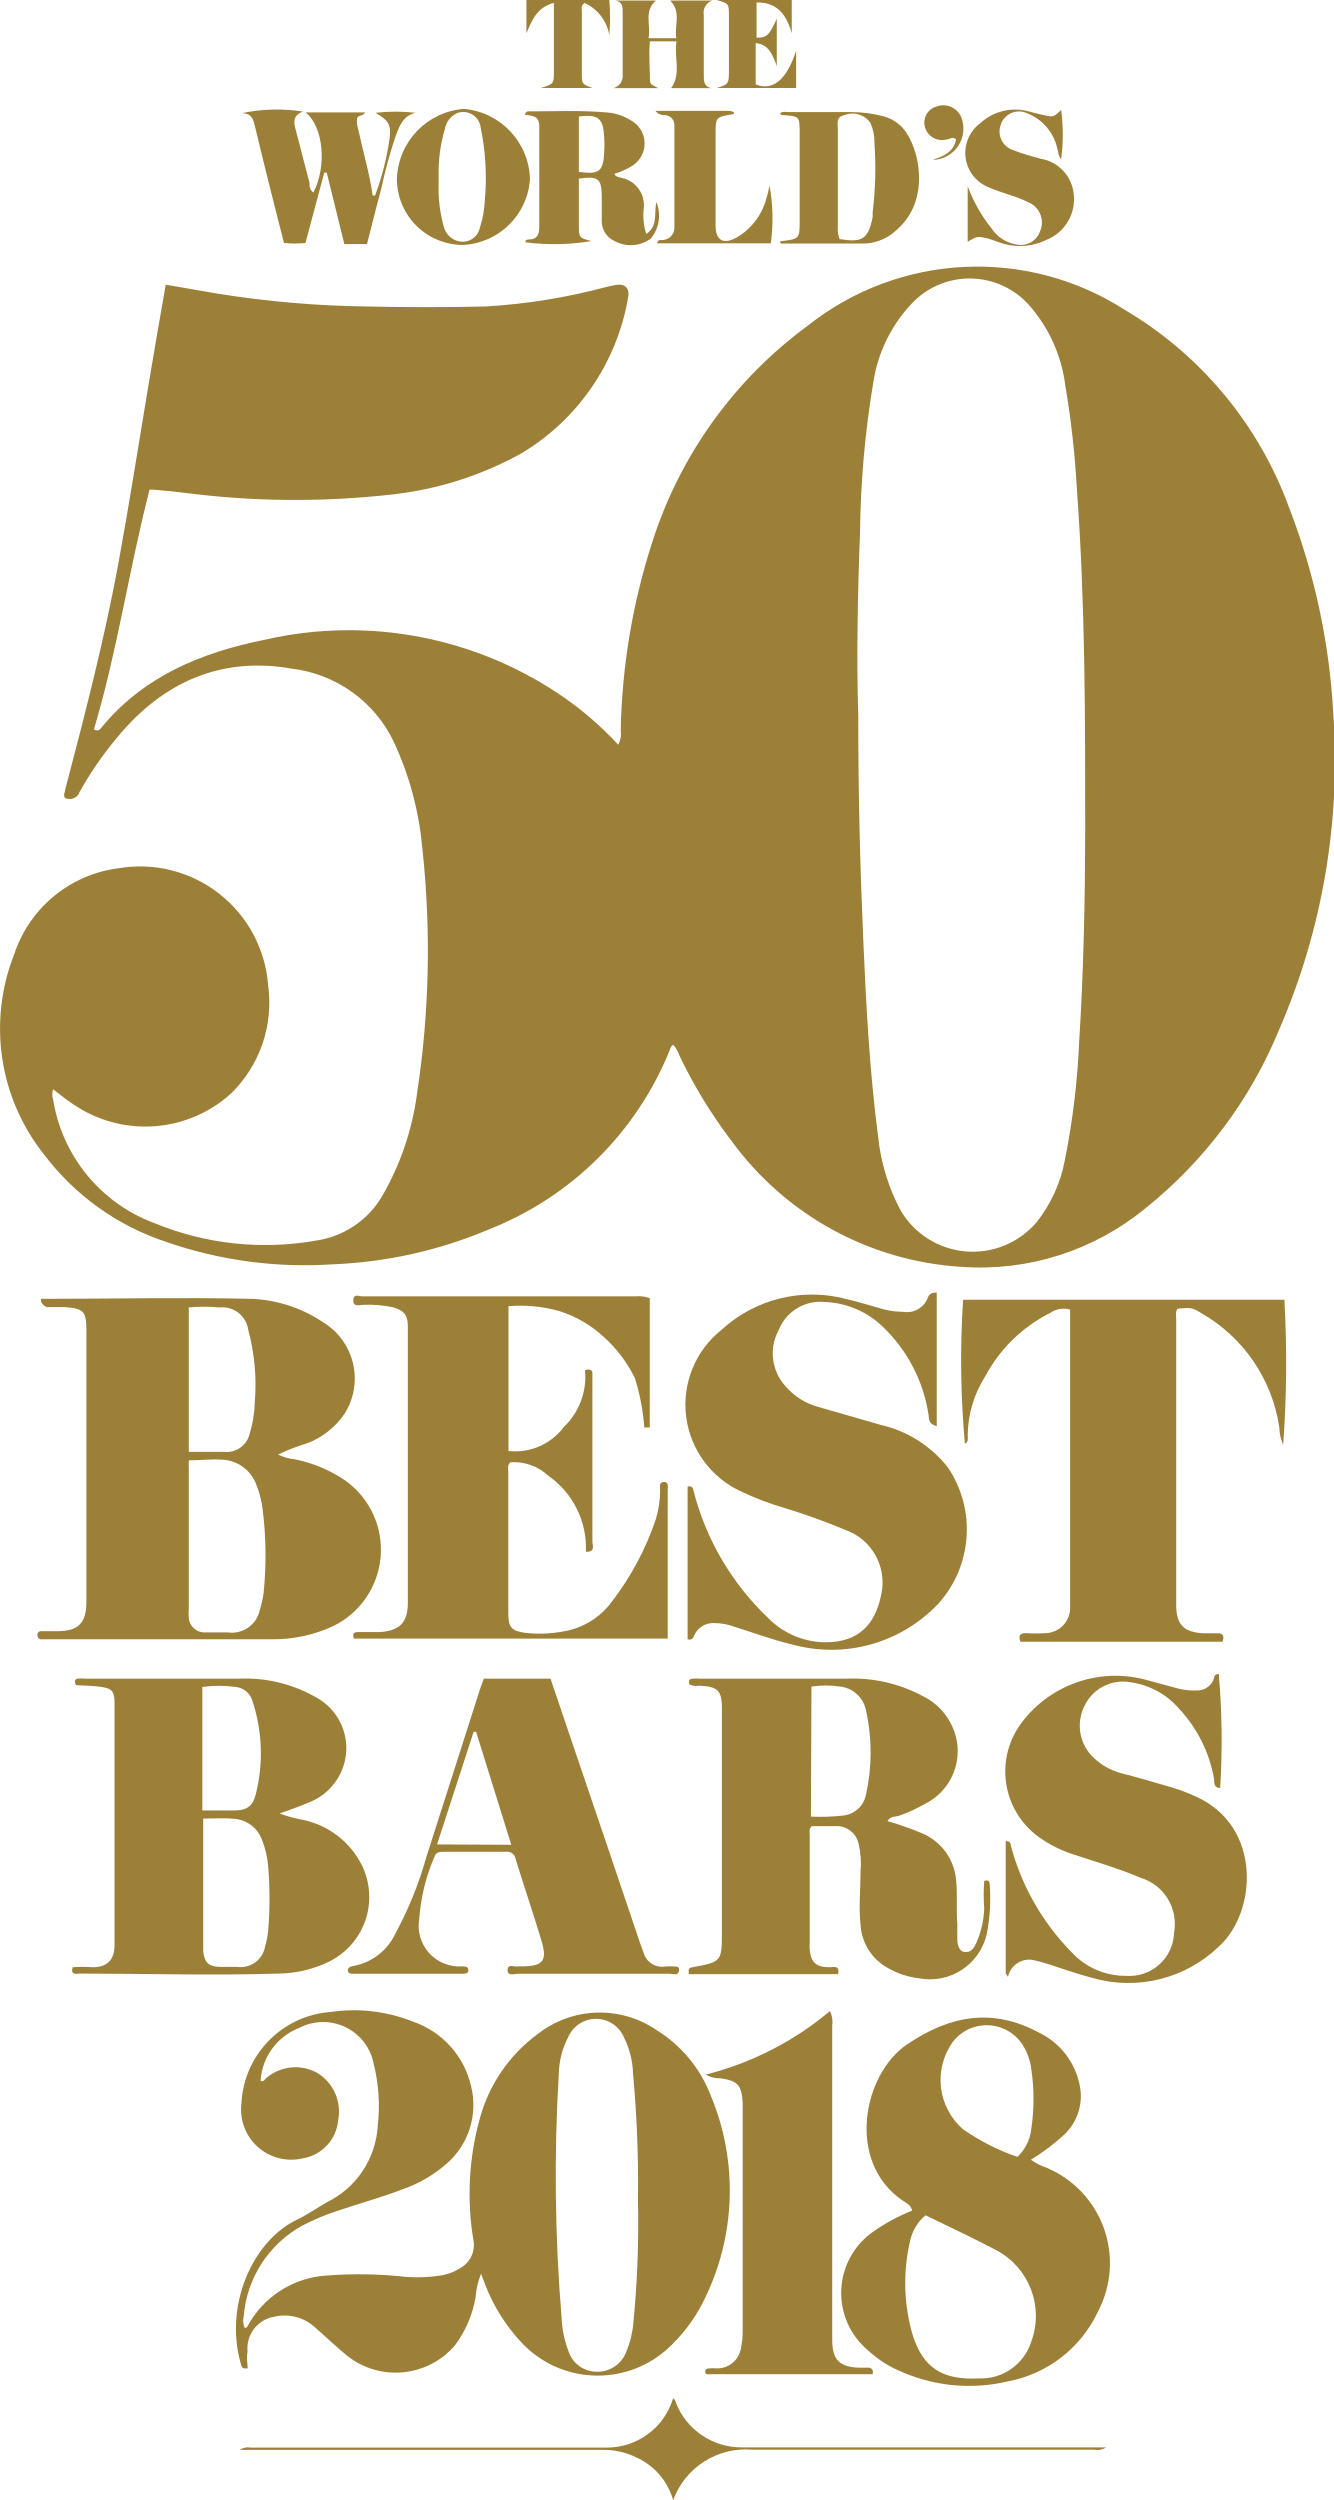
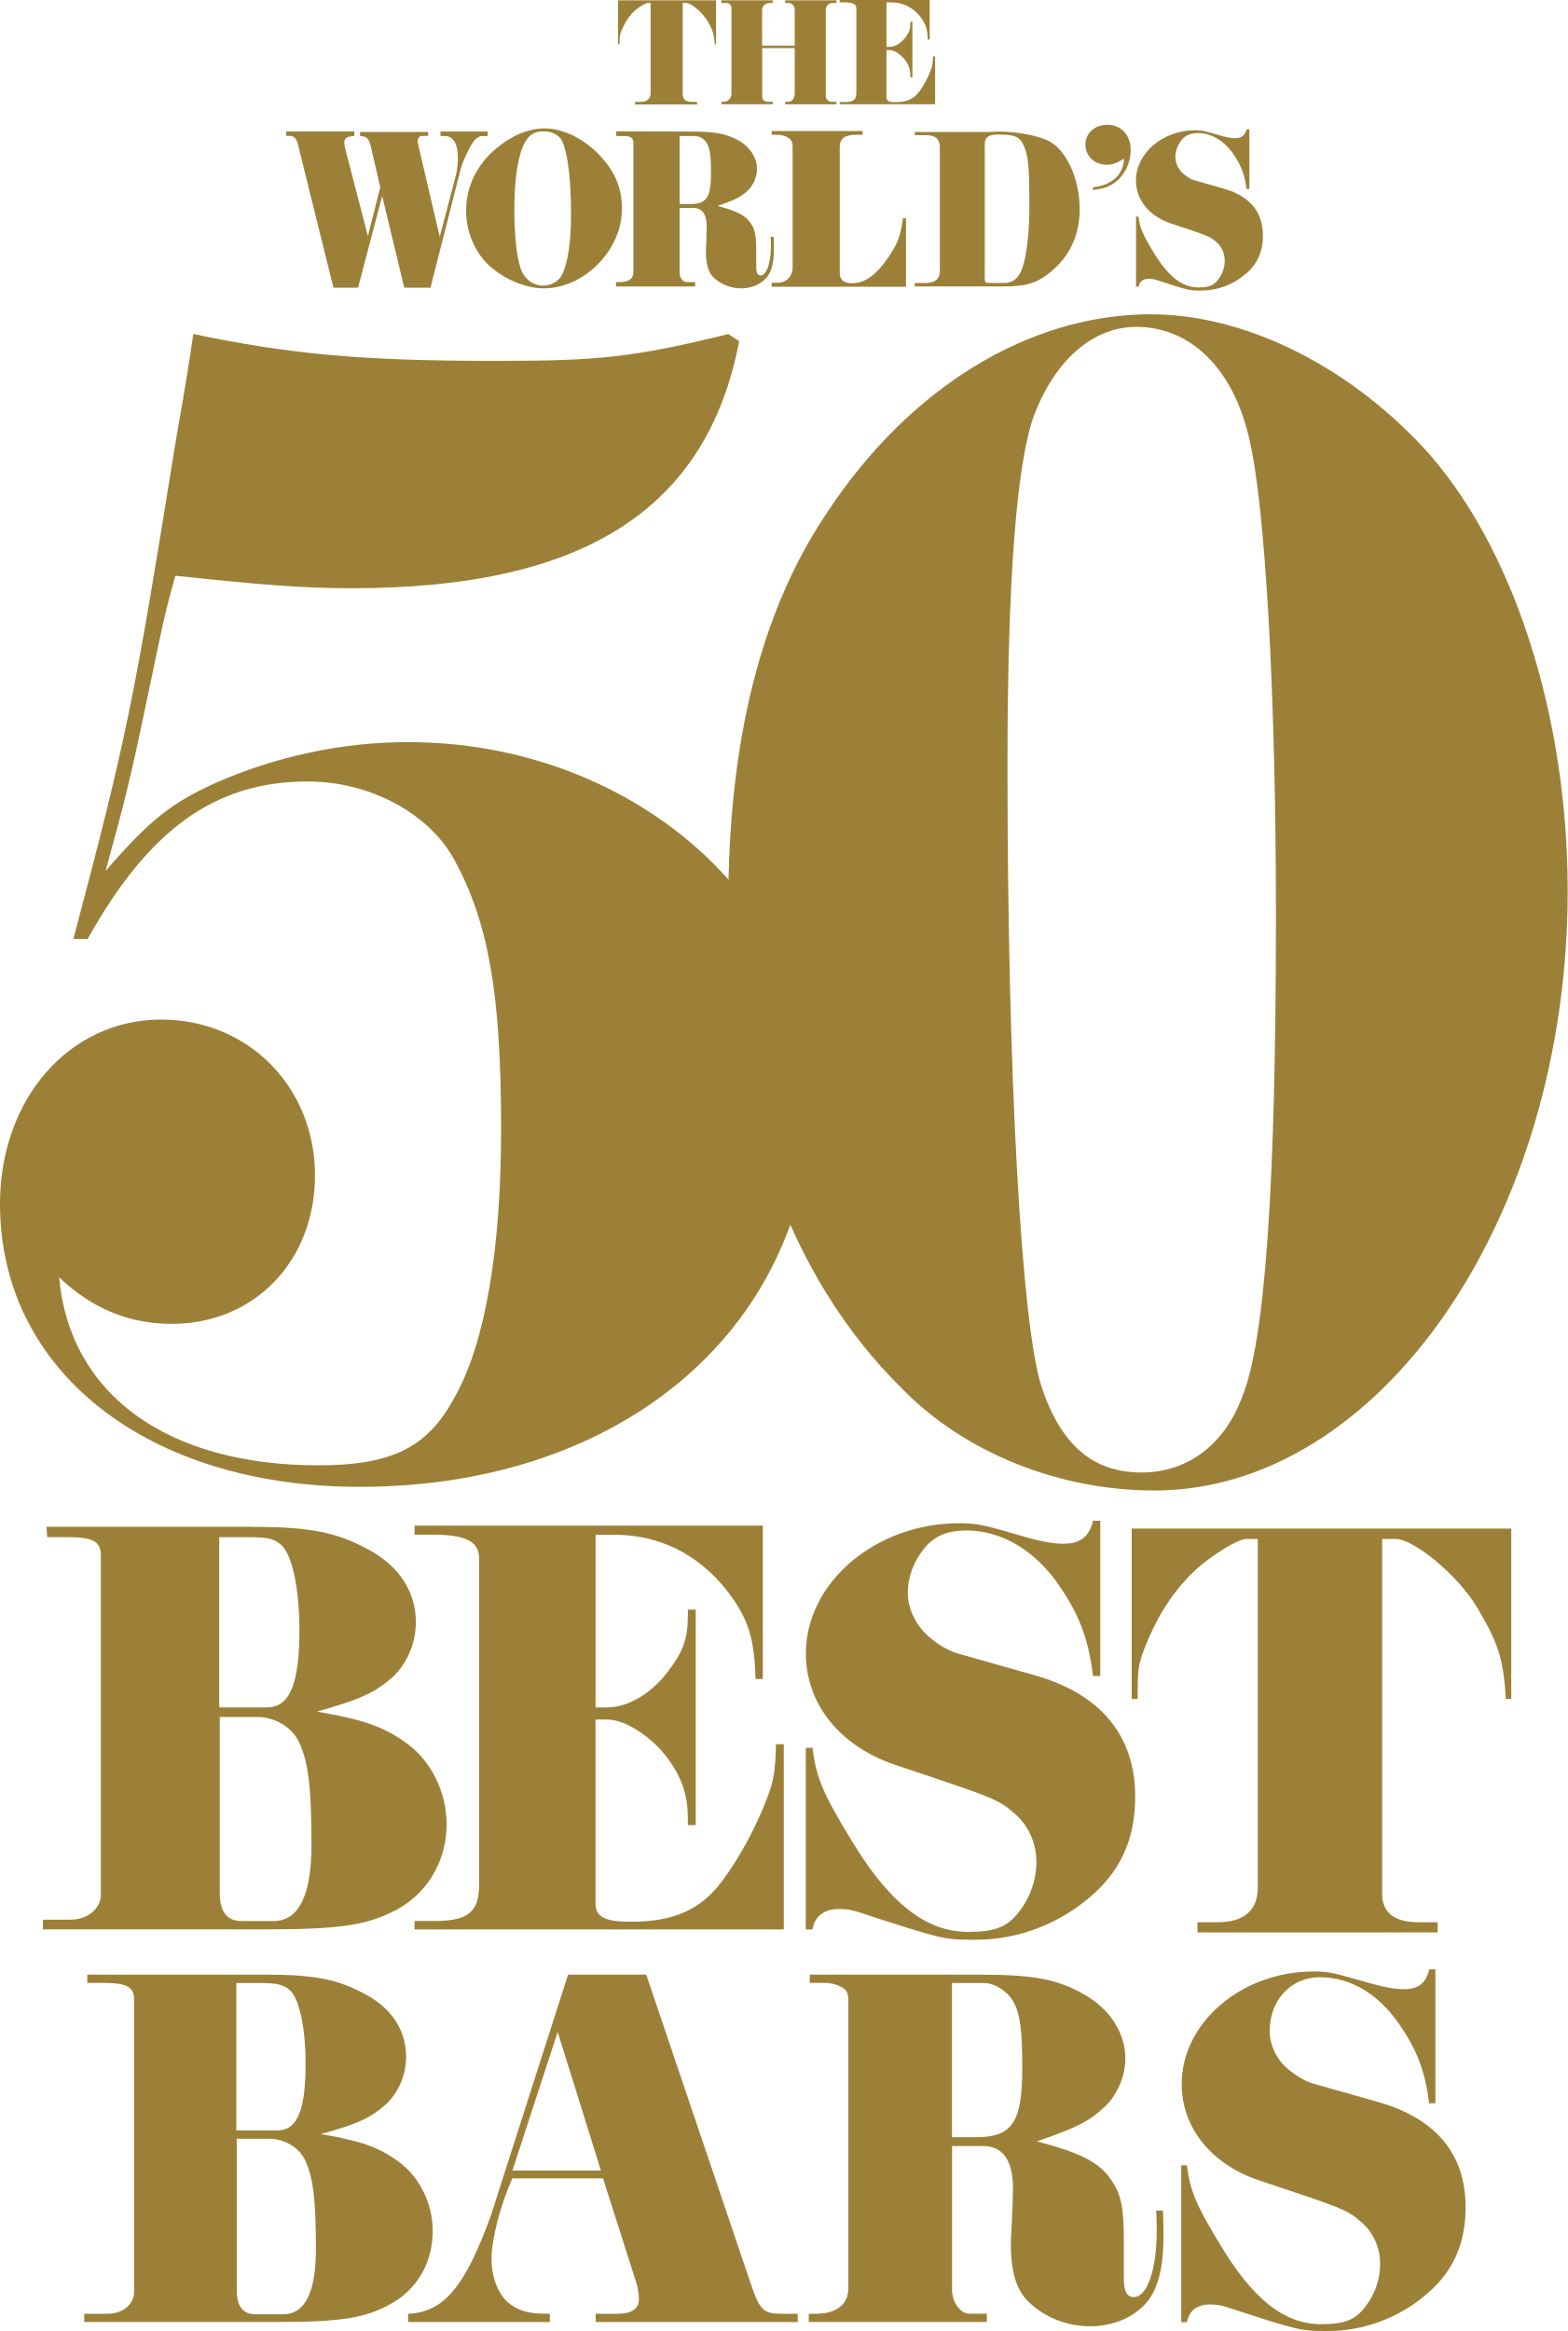
- <svg xmlns="http://www.w3.org/2000/svg" viewBox="0 0 75.81 142.09">
-   <path d="M38.26 59.38c-.14.08-.16.22-.21.34a18.3 18.3 0 0 1-10.23 10.14 25.33 25.33 0 0 1-8.93 2 24 24 0 0 1-9.4-1.26 14.33 14.33 0 0 1-7-5A11.49 11.49 0 0 1 .81 54.23a7.2 7.2 0 0 1 5.91-4.88A7.3 7.3 0 0 1 15.24 56a7.21 7.21 0 0 1-2.12 6.16 7.25 7.25 0 0 1-8.73.75c-.46-.28-.88-.62-1.37-1a.92.92 0 0 0 0 .59 9 9 0 0 0 5.71 7 16.58 16.58 0 0 0 9.29 1 5.21 5.21 0 0 0 3.69-2.5 15.75 15.75 0 0 0 2-5.9A53.77 53.77 0 0 0 24 48.18a18 18 0 0 0-1.61-6A7.4 7.4 0 0 0 16.56 38c-4-.7-7.3.77-9.88 3.89A19.91 19.91 0 0 0 4.53 45a.6.6 0 0 1-.82.36c-.15-.17 0-.34 0-.5 1.11-4.22 2.2-8.44 3-12.73.62-3.39 1.15-6.77 1.71-10.13.32-1.92.65-3.84 1-5.82l2.95.51a58.14 58.14 0 0 0 8.55.73c2.22.05 4.45.05 6.68 0a34.47 34.47 0 0 0 6.9-1.12l.47-.1c.54-.1.84.17.73.7a12.83 12.83 0 0 1-6.09 8.88 19.59 19.59 0 0 1-7.29 2.32 48.85 48.85 0 0 1-11.9-.1c-.57-.07-1.13-.12-1.7-.17H8.5C7.33 32.37 6.67 37 5.34 41.45c.26.15.34 0 .42-.09 2.41-2.94 5.71-4.28 9.29-5a21.44 21.44 0 0 1 17.09 3.34 19 19 0 0 1 3 2.63 1.31 1.31 0 0 0 .14-.8 37.09 37.09 0 0 1 1.79-10.71 24.46 24.46 0 0 1 8.84-12.31 15.51 15.51 0 0 1 18-.91 21.68 21.68 0 0 1 9.36 11.26 38.15 38.15 0 0 1 2.5 11.54 38.45 38.45 0 0 1-3.06 18.1 25.34 25.34 0 0 1-7.59 10.16A14.79 14.79 0 0 1 54.61 72a17.47 17.47 0 0 1-13-7.11 27.89 27.89 0 0 1-3-4.91 1.63 1.63 0 0 0-.35-.6zm10.52-18.72c0 4.66.11 8.77.29 12.88.16 3.7.36 7.4.84 11.08a11.4 11.4 0 0 0 1.29 4.2 4.76 4.76 0 0 0 7.72.64 8.06 8.06 0 0 0 1.61-3.56 44.08 44.08 0 0 0 .81-6.76c.25-4 .33-8 .34-11.93 0-6.45 0-12.91-.47-19.35a52.78 52.78 0 0 0-.67-6 8.5 8.5 0 0 0-2-4.46 4.52 4.52 0 0 0-6.81-.05 8.32 8.32 0 0 0-2.08 4.29 55.35 55.35 0 0 0-.77 8.62c-.14 3.63-.2 7.29-.1 10.4zm-43.46 1v.08a.18.18 0 0 0 0-.09zM14.08 134.6c-.36.08-.36-.14-.41-.31-.91-3.25.66-6.9 3.2-8.13.6-.28 1.14-.67 1.72-1a5.16 5.16 0 0 0 2.88-4.34 9.94 9.94 0 0 0-.23-3.52 2.93 2.93 0 0 0-4.24-2.04 3.45 3.45 0 0 0-2.19 3c.13.07.2 0 .28-.11a2.54 2.54 0 0 1 3-.3 2.58 2.58 0 0 1 1.13 2.66 2.41 2.41 0 0 1-2 2.16 2.85 2.85 0 0 1-3.5-3.09 5.48 5.48 0 0 1 5.1-5.23 9 9 0 0 1 4.62.54 5.07 5.07 0 0 1 3.35 3.75 4.41 4.41 0 0 1-1.4 4.33 7.52 7.52 0 0 1-2.51 1.46c-1.19.46-2.42.79-3.62 1.2a12.54 12.54 0 0 0-2.07.86 6.47 6.47 0 0 0-3.34 5.17 1 1 0 0 0 .06.65.15.15 0 0 0 .16-.1 5.49 5.49 0 0 1 4.52-2.88 24.06 24.06 0 0 1 4.49.08 8.64 8.64 0 0 0 1.9-.07 3 3 0 0 0 1.26-.48 1.48 1.48 0 0 0 .67-1.52 16 16 0 0 1 .38-7 8.81 8.81 0 0 1 3.28-4.74 5.72 5.72 0 0 1 6.76-.21 7.56 7.56 0 0 1 3.07 3.72 14 14 0 0 1-.42 11.69 9.24 9.24 0 0 1-2.1 2.75 5.93 5.93 0 0 1-8.25-.42 10.14 10.14 0 0 1-2.05-3.27c-.07-.19-.14-.38-.24-.63a4.37 4.37 0 0 0-.31 1.35 6.41 6.41 0 0 1-1.18 2.73 4.44 4.44 0 0 1-6.07.62c-.64-.51-1.23-1.09-1.84-1.62a2.56 2.56 0 0 0-2.34-.64 1.83 1.83 0 0 0-1.53 2c-.07.33-.01.62.01.93zm22.18-9.6a68.07 68.07 0 0 0-.28-7.14 4.9 4.9 0 0 0-.53-2.09 1.72 1.72 0 0 0-3.15 0 4.67 4.67 0 0 0-.54 2.09 97.43 97.43 0 0 0 .16 13.88 5.93 5.93 0 0 0 .38 1.86 1.69 1.69 0 0 0 1.58 1.2 1.75 1.75 0 0 0 1.71-1.12A5.47 5.47 0 0 0 36 132a58.6 58.6 0 0 0 .26-7zM2.34 73.82a.63.63 0 0 1 .19 0c3.91 0 7.82-.09 11.73 0a7.83 7.83 0 0 1 4.1 1.33 3.74 3.74 0 0 1 1.23 5.19 4.48 4.48 0 0 1-2.16 1.7 11.55 11.55 0 0 0-1.63.63 2.8 2.8 0 0 0 .95.27 7.8 7.8 0 0 1 2.92 1.24 4.83 4.83 0 0 1-.73 8.24 8.05 8.05 0 0 1-3.5.75H2.54c-.16 0-.39.06-.41-.22s.21-.24.39-.24h.75c1.19 0 1.64-.47 1.64-1.66V75.61c0-1.09-.16-1.25-1.26-1.32h-1s-.4-.18-.31-.47zM10.73 83a3.74 3.74 0 0 0 0 .41v8a2.41 2.41 0 0 0 0 .54.89.89 0 0 0 .92.83h1.3a1.62 1.62 0 0 0 1.82-1.29 6 6 0 0 0 .21-.93 21 21 0 0 0-.05-4.76 5.67 5.67 0 0 0-.35-1.39 2.17 2.17 0 0 0-2-1.45c-.58-.04-1.17.04-1.85.04zm0-8.66v8.18h2a1.35 1.35 0 0 0 1.47-1.07 6.39 6.39 0 0 0 .28-1.74 11.93 11.93 0 0 0-.37-4.12 1.48 1.48 0 0 0-1.61-1.28 9.79 9.79 0 0 0-1.79 0z" fill="#9d8037" />
-   <path d="M36.93 73.78v7.35h-.31a12.51 12.51 0 0 0-.53-2.79A7.65 7.65 0 0 0 34.33 76a6.59 6.59 0 0 0-2.5-1.47 8 8 0 0 0-2.93-.29v8.23a3.47 3.47 0 0 0 3.16-1.38 3.94 3.94 0 0 0 1.19-3.22c.32-.08.42 0 .42.2V87.62c0 .21.19.59-.37.58a5 5 0 0 0-2.13-4.32 2.87 2.87 0 0 0-2.17-.77c-.18.18-.11.39-.11.59v8c0 .82.2 1 1 1.11a7.41 7.41 0 0 0 2.57-.18A4.29 4.29 0 0 0 34.8 91a16.13 16.13 0 0 0 2.48-4.67 5.81 5.81 0 0 0 .24-1.61c0-.19-.09-.48.21-.49s.22.29.22.47v8.43H20.11c-.09-.3 0-.37.26-.37h1.23c1.11-.08 1.57-.53 1.58-1.63V75.37c0-.63-.22-.89-.84-1.07a6.86 6.86 0 0 0-1.69-.14c-.21 0-.58.15-.57-.26s.34-.21.54-.22h15.49a1.87 1.87 0 0 1 .82.1zM50.44 103.5a19.24 19.24 0 0 1 2 .71 3.18 3.18 0 0 1 1.9 2.63c.09.84 0 1.68.07 2.52v.89s0 .63.39.69.54-.21.67-.47a5.34 5.34 0 0 0 .47-2 10.22 10.22 0 0 1 0-1.57c.24-.06.3 0 .31.2a10.43 10.43 0 0 1-.16 2.79 3.31 3.31 0 0 1-3.85 2.55 4.62 4.62 0 0 1-1.8-.6 3 3 0 0 1-1.53-2.43c-.11-1 0-2 0-3.06a4.84 4.84 0 0 0-.11-1.56 1.28 1.28 0 0 0-1.33-1h-1.32c-.19.15-.13.32-.13.47v6.21a2 2 0 0 0 0 .34c.07.74.38 1 1.13 1 .22 0 .6-.13.48.39h-8.48c0-.19-.08-.34.2-.39 1.66-.3 1.68-.32 1.68-2V97.1c0-1-.22-1.25-1.28-1.29a1 1 0 0 1-.55-.06c-.07-.16-.08-.31.14-.34a2.57 2.57 0 0 1 .48 0h8.25a8.42 8.42 0 0 1 4.4 1 3.55 3.55 0 0 1 1.94 2.72 3.35 3.35 0 0 1-1.77 3.36 9.25 9.25 0 0 1-1.6.73c-.2.03-.46.03-.6.28zm-4.35-.25a12 12 0 0 0 1.82-.06 1.48 1.48 0 0 0 1.31-1.19 11.06 11.06 0 0 0 0-4.79 1.68 1.68 0 0 0-1.46-1.35 5.32 5.32 0 0 0-1.64 0zM53.24 73.46v7.6c-.48-.14-.43-.39-.46-.61a8.72 8.72 0 0 0-2.56-5A5 5 0 0 0 46.87 74a2.54 2.54 0 0 0-2.61 1.59 2.77 2.77 0 0 0 .37 3.18 3.76 3.76 0 0 0 1.93 1.21l3.48 1a6.79 6.79 0 0 1 3.84 2.43 6.31 6.31 0 0 1-.56 7.75 8.37 8.37 0 0 1-8.32 2.3c-1.1-.26-2.17-.66-3.25-1a3.37 3.37 0 0 0-1.13-.21 1.18 1.18 0 0 0-1.16.69c-.07.15-.11.3-.38.23v-8.68c.27-.06.31.09.34.25a15.12 15.12 0 0 0 4.21 7.19 4.59 4.59 0 0 0 3.3 1.41c1.86 0 2.82-1 3.16-2.73a3.17 3.17 0 0 0-2-3.64 37.38 37.38 0 0 0-3.59-1.29 15.85 15.85 0 0 1-2.29-.87A5.43 5.43 0 0 1 41 75.59a7.6 7.6 0 0 1 7.17-1.74c.71.17 1.4.38 2.1.58a5 5 0 0 0 1.08.13 1.26 1.26 0 0 0 1.4-.85c.08-.13.14-.24.49-.25zM4.13 111.81a7.33 7.33 0 0 1 1.13 0c.85 0 1.25-.43 1.25-1.27V96.8c0-.67-.13-.84-.81-.93-.46-.07-.94-.06-1.38-.09-.09-.18-.09-.32.07-.37a1.91 1.91 0 0 1 .48 0h8.66A8.11 8.11 0 0 1 18 96.49a3.28 3.28 0 0 1 1.62 3.51 3.34 3.34 0 0 1-2.13 2.47c-.5.22-1 .38-1.6.6a7.18 7.18 0 0 0 1.31.36 4.85 4.85 0 0 1 3.36 2.57 4.09 4.09 0 0 1-1.94 5.53 6.72 6.72 0 0 1-2.77.64c-3.77.12-7.55 0-11.32 0-.21.02-.53.08-.4-.36zm7.42-8.45V110.93c.08.62.31.84.93.86h1a1.41 1.41 0 0 0 1.59-1.18 5 5 0 0 0 .17-.86 21.54 21.54 0 0 0 0-3.68 5.26 5.26 0 0 0-.33-1.45 1.83 1.83 0 0 0-1.64-1.25c-.57-.05-1.12-.01-1.72-.01zm-.05-.46h1.77c.72 0 1.08-.2 1.26-.89a9.5 9.5 0 0 0-.19-5.36 1.09 1.09 0 0 0-.95-.77 7 7 0 0 0-1.89 0zM72.93 82.12a2.65 2.65 0 0 1-.22-1 9 9 0 0 0-4.47-6.51c-.5-.31-.6-.29-1.31-.23-.14.19-.08.4-.08.6v16.23c0 1.12.42 1.56 1.55 1.62h.82c.32 0 .37.17.26.48H58c-.12-.31-.07-.48.29-.49a8.93 8.93 0 0 0 1.16 0 1.43 1.43 0 0 0 1.37-1.51V74.53v-.1a1.35 1.35 0 0 0-1.13.19 8.5 8.5 0 0 0-3.69 3.6 6.37 6.37 0 0 0-1 3.35c0 .17.06.38-.16.48a52.69 52.69 0 0 1-.1-8.18H73a64 64 0 0 1-.07 8.25zM58.59 122.75a3.39 3.39 0 0 0 .93.47 5.89 5.89 0 0 1 2.9 8.13 7.11 7.11 0 0 1-5.14 4 9.58 9.58 0 0 1-6-.53 6.39 6.39 0 0 1-1.94-1.23 4.25 4.25 0 0 1 .33-6.78 11 11 0 0 1 2.17-1.17c-.06-.31-.33-.43-.54-.57-3.23-2.21-2.25-7.19.26-8.88s4.91-2.07 7.56-.63a4.22 4.22 0 0 1 2.24 2.93 3 3 0 0 1-.8 2.76 11.36 11.36 0 0 1-1.97 1.5zm-6 3.17a2.61 2.61 0 0 0-.85 1.38 10.56 10.56 0 0 0 .14 5.44c.6 1.85 1.69 2.54 3.74 2.44a3 3 0 0 0 3-2.11 4.22 4.22 0 0 0-2-5.18c-1.27-.67-2.62-1.31-3.99-1.97zm5.22-3.32a2.54 2.54 0 0 0 .8-1.57 11.47 11.47 0 0 0 0-3.46 3.26 3.26 0 0 0-.44-1.27 2.43 2.43 0 0 0-4-.27 3.71 3.71 0 0 0 .58 5 12.61 12.61 0 0 0 3.1 1.57zM57.16 112.15v-7.51c.28 0 .27.14.3.29a13.63 13.63 0 0 0 3.42 6A4.16 4.16 0 0 0 64 112.3a2.54 2.54 0 0 0 2.73-2.46 2.74 2.74 0 0 0-1.89-3.11c-1.17-.5-2.39-.86-3.6-1.26a7.19 7.19 0 0 1-2.24-1.09A4.6 4.6 0 0 1 58 98a6.67 6.67 0 0 1 7-2.56l2 .54a3.79 3.79 0 0 0 1 .1 1 1 0 0 0 1-.69c0-.13.09-.26.27-.25a43.69 43.69 0 0 1 .08 6.48c-.39 0-.32-.31-.35-.52a7.79 7.79 0 0 0-2-4 4.45 4.45 0 0 0-2.76-1.49 2.42 2.42 0 0 0-2.6 1.34 2.5 2.5 0 0 0 .57 3 3.62 3.62 0 0 0 1.47.82c1 .25 1.93.54 2.89.81a10.31 10.31 0 0 1 1.4.53c3.77 1.69 3.46 6.55 1.33 8.5a7.41 7.41 0 0 1-7.2 1.81c-.85-.22-1.69-.52-2.53-.79-.24-.07-.48-.15-.72-.2a1.23 1.23 0 0 0-1.56.93z" fill="#9d8037" />
-   <path d="M27.5 95.41h3.79l1.28 3.78q1.92 5.64 3.82 11.28c.06.18.13.35.19.52a1.09 1.09 0 0 0 1.21.78 3.11 3.11 0 0 1 .61 0c.23 0 .22.17.16.34s-.35.07-.53.07h-8.59c-.21 0-.6.16-.59-.22s.4-.14.61-.2h.21c1.19 0 1.45-.32 1.11-1.44-.47-1.57-1-3.12-1.48-4.68a.47.47 0 0 0-.53-.39h-3.55c-.25 0-.44 0-.54.31a10.76 10.76 0 0 0-.85 3.49 2.31 2.31 0 0 0 2.43 2.71c.15 0 .35 0 .36.2s-.17.22-.33.22h-6.21c-.13 0-.29 0-.31-.17s.14-.24.3-.27a3.28 3.28 0 0 0 2.4-1.84 21.1 21.1 0 0 0 1.78-4.41q1.53-4.8 3.07-9.6c.05-.14.11-.28.18-.48zm1.56 9.44l-2-6.42h-.14l-2.08 6.4zM49.6 134.94h-9.47c-.09-.18-.06-.31.16-.33s.32 0 .48 0a1.36 1.36 0 0 0 1.34-1.14 4.28 4.28 0 0 0 .1-1v-12.61-.34c-.05-1-.27-1.26-1.28-1.4a1.49 1.49 0 0 1-.82-.21 17.63 17.63 0 0 0 7.06-3.61 1.42 1.42 0 0 1 .13.84V133c0 1.11.41 1.53 1.51 1.57h.61c.16.05.22.15.18.37zM17.37 6.39h3.38c-.12.24-.43.13-.46.36a1.36 1.36 0 0 0 .07.6c.27 1.26.64 2.49.82 3.76h.14a15.56 15.56 0 0 0 .83-3.29c.09-.78-.11-1-.81-1.41a10.25 10.25 0 0 1 2.28 0c-.75.18-.93.8-1.15 1.36a28.43 28.43 0 0 0-.81 3c-.28 1-.53 2.06-.8 3.1h-1.29l-1-4.06h-.14l-1.07 4a6.07 6.07 0 0 1-1.22 0c-.25-1-.51-2-.76-3-.3-1.21-.6-2.42-.89-3.63-.09-.36-.15-.73-.74-.75a9.65 9.65 0 0 1 3.47-.09c-.6.23-.53.61-.41 1.05.27 1 .51 2 .78 3 0 .18 0 .4.22.55.77-1.46.59-3.73-.44-4.55zM32.9 10.15v2.63c0 .72 0 .74.71.92a12.65 12.65 0 0 1-3.75.07c0-.17.13-.15.23-.16.42 0 .56-.28.56-.69V7.19c0-.66-.44-.59-.82-.68a.23.23 0 0 1 .28-.18c1.45 0 2.91-.07 4.36.06a2.9 2.9 0 0 1 1.35.43 1.5 1.5 0 0 1 0 2.67 4.23 4.23 0 0 1-.9.39c.08.2.26.18.41.23a1.58 1.58 0 0 1 1.26 1.71 3.49 3.49 0 0 0 .14 1.48c.7-.47.42-1.21.58-1.81a2.06 2.06 0 0 1-.31 2.06 1.91 1.91 0 0 1-2.05.16 1.24 1.24 0 0 1-.75-1.13v-1.43c-.01-1.01-.2-1.15-1.3-1zm0-.38c1.15.15 1.38 0 1.44-1.11a6.46 6.46 0 0 0 0-.88c-.06-1.07-.33-1.29-1.44-1.16zM44.34 6.45c.12-.14.29-.08.44-.08h3.61a7.36 7.36 0 0 1 1.75.22 2.36 2.36 0 0 1 1.16.67c1 1.15 1.59 4.11-.3 5.77a2.78 2.78 0 0 1-1.83.81h-4.79c-.06-.09-.05-.13 0-.13 1.07-.13 1.07-.13 1.07-1.19V7.6c0-1 0-1-1-1.06-.02-.01-.09.01-.11-.09zm3.38 7.14c1.29.21 1.64 0 1.88-1.27v-.27a20.66 20.66 0 0 0 .1-3.93A2.7 2.7 0 0 0 49.48 7 1.24 1.24 0 0 0 48 6.54c-.51.1-.38.5-.38.81v5.51a1.64 1.64 0 0 0 .1.73z" fill="#9d8037" />
-   <path d="M26.3 13.92a3.75 3.75 0 0 1-3.74-3.8 4.12 4.12 0 0 1 3.81-3.93 4.11 4.11 0 0 1 3.75 4 4 4 0 0 1-3.82 3.73zM24.93 10v.42a8.06 8.06 0 0 0 .3 2.49 1.12 1.12 0 0 0 1.05.83 1 1 0 0 0 1-.82 5.69 5.69 0 0 0 .27-1.47 14.09 14.09 0 0 0-.23-4.2A1 1 0 0 0 26 6.42a1.23 1.23 0 0 0-.72.93 8.61 8.61 0 0 0-.35 2.65zM55 13.74v-3.15A8.7 8.7 0 0 0 56.37 13a2.07 2.07 0 0 0 1.38.89 1.15 1.15 0 0 0 1.36-.74 1.24 1.24 0 0 0-.48-1.56 6.21 6.21 0 0 0-1.19-.49c-.4-.15-.83-.26-1.21-.44A2.1 2.1 0 0 1 55.72 7a2.9 2.9 0 0 1 2.66-.69c.31.07.62.17.93.23.56.13.57.12 1-.29a10.36 10.36 0 0 1 0 2.8c-.17-.18-.15-.42-.22-.62a2.8 2.8 0 0 0-1.73-2 1.09 1.09 0 0 0-1.49.68 1.11 1.11 0 0 0 .71 1.42c.51.21 1 .33 1.56.49a2.26 2.26 0 0 1 1.89 2.05 2.48 2.48 0 0 1-1.55 2.56 3.43 3.43 0 0 1-2.7.14c-.22-.07-.43-.16-.64-.22-.6-.13-.6-.13-1.14.19zM38.25 136.33c.11 0 .14.16.18.27a4 4 0 0 0 3.72 2.5h20.72a.92.92 0 0 1-.68.13H42.75a4.39 4.39 0 0 0-4.49 2.87 3.8 3.8 0 0 0-2.09-2.43 4.18 4.18 0 0 0-1.91-.43H13.61a.92.92 0 0 1 .65-.13h20.21a3.92 3.92 0 0 0 3.78-2.78zM37.25 6.3h4c.14 0 .31 0 .42.06s0 .12 0 .13c-1 .16-1 .16-1 1.15v5.17c0 .84.43 1.11 1.18.7a3.65 3.65 0 0 0 1.7-2.2c.08-.24.12-.48.19-.75a10.49 10.49 0 0 1 .07 3.27h-6.45c0-.25.21-.17.33-.19a.7.7 0 0 0 .64-.75V7.17a.57.57 0 0 0-.56-.63.63.63 0 0 1-.52-.24zM36.86 2.17h1.58c-.13-.71.31-1.48-.35-2.14h2.4a.73.73 0 0 0-.49.83v3.4c0 .34 0 .66.43.75h-2.29c.6-.81.16-1.74.31-2.66h-1.51c-.08.74 0 1.49 0 2.23 0 .27.24.28.47.43h-2.55a.71.71 0 0 0 .53-.76V.71c0-.31 0-.61-.41-.68h2.3c-.7.6-.28 1.38-.42 2.14zM44.15 1.06v2.7c-.25-.69-.47-1.24-1.2-1.31V4.8c1.11.44 1.84-.5 2.3-1.92V5h-4.51c.69-.22.69-.22.69-1.07v-3c0-.73 0-.73-.7-.93H45v1.89c-.31-1.1-.86-1.77-2-1.75v2c.56.02.74-.14 1.15-1.08zM33.68 5h-2.94c.73-.23.74-.24.74-.91V.16c-1 .27-1.27 1.06-1.56 1.73V0h4.71a11.9 11.9 0 0 1 0 2 2.46 2.46 0 0 0-1.4-1.83c-.24.14-.16.35-.16.51v3.41c-.01.69 0 .69.61.91zM53 9.09c.62-.21 1.2-.43 1.34-1.17-.2-.18-.36 0-.52 0a1 1 0 0 1-1.26-.74.94.94 0 0 1 .65-1.12 1.11 1.11 0 0 1 1.42.59A1.78 1.78 0 0 1 53 9.09z" fill="#9d8037" />
+ <svg xmlns="http://www.w3.org/2000/svg" version="1.1" id="Layer_1" x="0px" y="0px" viewBox="0 0 205.6 305.65" style="enable-background:new 0 0 205.6 305.65;" xml:space="preserve">
+   <style type="text/css">
+ 	.st0{fill:#9d8037;}
+ </style>
+   <path class="st0" d="M96.94,44.74c-4.22,22.06-20.42,32.39-50.7,32.39c-6.8,0-12.2-0.47-23.24-1.64c-1.64,5.87-1.64,6.34-3.76,16.43  c-2.11,10.09-2.81,12.91-5.4,22.3c5.87-6.8,8.68-8.92,14.32-11.51c7.98-3.52,16.66-5.4,25.35-5.4c29.11,0,53.05,20.66,53.05,46.01  c0,30.28-24.41,51.64-59.38,51.64C19.25,194.96,0,179.71,0,157.87c0-13.84,9.16-24.18,21.12-24.18c11.51,0,20.19,8.92,20.19,20.42  c0,11.27-7.98,19.48-18.78,19.48c-5.4,0-10.33-1.87-14.78-6.1c1.41,15.49,14.32,24.65,34.03,24.65c9.63,0,14.32-2.35,17.84-8.92  c3.99-7.04,6.1-19.25,6.1-35.22c0-17.6-1.64-26.99-6.1-35.2c-3.29-6.1-11.04-10.33-19.25-10.33c-12.21,0-20.89,6.34-28.87,20.65  H9.62C16.67,96.61,17.61,91.68,23,58.12c0.47-2.82,1.41-7.75,2.35-14.32c12.44,2.58,21.59,3.52,39.67,3.52  c13.61,0,18.07-0.47,30.51-3.52L96.94,44.74z" />
+   <path class="st0" d="M186.59,58.59c11.73,12.67,19.01,34.97,19.01,58.21c0,42.96-24.64,78.64-54.22,78.64  c-12.44,0-24.88-4.93-33.1-13.38c-14.79-14.56-22.77-36.86-22.77-63.38c0-21.37,4.23-38.5,12.92-51.41  c10.8-16.43,26.52-26.06,42.49-26.06C163.12,41.22,176.49,47.79,186.59,58.59 M135.65,54.36c-2.35,6.34-3.52,21.83-3.52,46.01  c0,41.3,1.87,73.47,4.46,81.45c2.58,7.74,6.81,11.26,13.14,11.26c5.87,0,10.8-3.52,13.15-9.85c3.05-7.28,4.46-27.94,4.46-63.15  c0-29.1-1.41-53.98-3.53-62.67c-2.11-9.16-7.74-14.55-14.78-14.55C143.4,42.86,138.47,47.09,135.65,54.36" />
+   <path class="st0" d="M81.05,0.04h12.86V5.8h-0.18c-0.08-1.33-0.25-1.88-0.98-3.11c-0.64-1.06-2.12-2.31-2.76-2.31h-0.45V12.4  c0,0.63,0.41,0.96,1.22,0.96h0.66v0.34h-8.14v-0.34h0.7c0.88,0,1.35-0.41,1.35-1.16V0.39h-0.39c-0.29,0-1.15,0.53-1.72,1.04  C82.56,2.04,82.04,2.8,81.6,3.8c-0.31,0.73-0.34,0.92-0.34,1.69V5.8h-0.21V0.04z" />
+   <path class="st0" d="M104.23,5.99V1.3c0-0.55-0.36-0.92-0.9-0.92h-0.36V0.04h6.72v0.35h-0.43c-0.59,0-0.96,0.35-0.96,0.92v11.25  c0,0.46,0.35,0.81,0.84,0.79h0.55v0.33h-6.72v-0.33h0.36c0.59,0,0.9-0.43,0.9-1.21V6.31h-4.27v6.24c0,0.51,0.25,0.79,0.72,0.79h0.67  v0.33h-6.74v-0.33h0.32c0.55,0,1-0.47,1-1.04V1.08c0-0.45-0.26-0.69-0.78-0.69h-0.55V0.04h6.74v0.35h-0.33  c-0.59-0.03-1.06,0.39-1.06,0.92v4.68H104.23z" />
+   <path class="st0" d="M121.92,5.19h-0.25c-0.04-1.41-0.25-2.05-0.96-2.98c-0.98-1.25-2.29-1.9-3.84-1.9h-0.61v5.84h0.39  c0.74,0,1.54-0.48,2.11-1.26c0.49-0.66,0.63-1.08,0.63-1.86V2.84h0.27v7.3h-0.27v-0.2c0-0.8-0.18-1.37-0.67-2.05  c-0.56-0.76-1.45-1.33-2.07-1.33h-0.39v6.23c0,0.45,0.33,0.61,1.19,0.61c1.47,0,2.39-0.41,3.12-1.41c0.58-0.78,1.11-1.76,1.49-2.76  c0.22-0.59,0.28-0.91,0.31-1.84h0.27v6.28h-12.51v-0.29h0.68c1.13,0,1.5-0.31,1.5-1.24V1.12c0-0.59-0.45-0.81-1.59-0.81h-0.59V0  h11.8V5.19z" />
+   <path class="st0" d="M46.46,17.83c-0.92,0.03-1.31,0.31-1.31,0.85c0,0.18,0.06,0.52,0.12,0.82l2.98,11.45l1.62-6.39l-1.22-5.3  c-0.28-1.13-0.52-1.37-1.43-1.43V17.3h8.93v0.52h-0.76c-0.37,0-0.61,0.27-0.61,0.67c0,0.13,0.04,0.37,0.09,0.59l2.8,11.97l2.04-7.74  c0.22-0.79,0.34-1.71,0.34-2.59c0-1.89-0.61-2.89-1.74-2.89h-0.54v-0.58h6.18v0.58h-0.67c-0.39,0-0.79,0.24-1.09,0.61  c-0.64,0.85-1.53,2.75-1.83,3.93l-3.9,15.35h-3.44l-2.9-12.03l-3.16,12.03h-3.23l-4.66-18.8c-0.18-0.76-0.52-1.1-1.07-1.1h-0.46  v-0.58h8.93V17.83z" />
+   <path class="st0" d="M77.98,19.71c2.46,2.29,3.59,4.66,3.59,7.68c0,5.4-4.93,10.42-10.27,10.42c-2.56,0-5.7-1.43-7.58-3.42  c-1.65-1.76-2.59-4.26-2.59-6.79c0-3.11,1.43-6.07,3.99-8.17c2.04-1.7,4.24-2.59,6.34-2.59C73.62,16.85,75.96,17.89,77.98,19.71   M68.62,19.11c-0.76,1.77-1.16,4.51-1.16,8.28c0,3.42,0.27,6.06,0.79,7.71c0.43,1.41,1.62,2.35,2.99,2.35  c1.07,0,2.07-0.58,2.47-1.43c0.77-1.55,1.18-4.33,1.18-7.71c0-4.75-0.39-8.04-1.15-9.78c-0.36-0.79-1.31-1.31-2.44-1.31  C69.99,17.21,69.23,17.77,68.62,19.11" />
+   <path class="st0" d="M90.66,17.25c3.11,0,4.56,0.28,6.15,1.13c1.52,0.85,2.47,2.29,2.47,3.78c0,1.01-0.46,2.1-1.19,2.8  c-0.88,0.86-1.74,1.28-3.99,2.04c2.65,0.7,3.68,1.25,4.38,2.31c0.54,0.82,0.7,1.56,0.7,3.57v2.16c0,0.73,0.18,1.07,0.58,1.07  c0.77,0,1.35-1.65,1.35-3.84c0-0.09,0-0.76-0.04-1.22h0.4l0.03,1.49c0,2.16-0.39,3.47-1.34,4.23c-0.76,0.67-1.83,1.04-2.95,1.04  c-1.34,0-2.68-0.52-3.6-1.4c-0.7-0.67-1.03-1.74-1.03-3.41c0-0.25,0.03-0.85,0.05-1.34c0.03-0.7,0.06-1.58,0.06-1.89  c0-1.68-0.58-2.5-1.79-2.5h-1.77v8.41c0,0.79,0.39,1.31,1.01,1.31h1.03v0.58H80.79v-0.58h0.43c1.28,0,1.85-0.43,1.85-1.4V18.8  c0-0.73-0.34-0.97-1.31-0.97h-0.94v-0.61L90.66,17.25z M89.14,26.76h1.37c2.16,0,2.74-0.86,2.74-4.12c0-2.1-0.12-3.08-0.52-3.81  c-0.33-0.64-0.97-1-1.74-1h-1.86V26.76z" />
+   <path class="st0" d="M118.82,28.61v8.99H101.2v-0.52h0.74c1.15,0,2.01-0.82,2.01-1.98V19.04c0-0.82-0.85-1.37-2.1-1.37h-0.64v-0.49  h11.92v0.49h-0.86c-1.46,0-2.14,0.49-2.14,1.59v16.51c0,0.92,0.52,1.37,1.65,1.37c1.61,0,3.17-1.1,4.69-3.35  c1.22-1.77,1.65-2.86,1.95-5.18H118.82z" />
+   <path class="st0" d="M123.27,19.38c0-1.09-0.55-1.65-1.73-1.65h-1.56V17.3h9.84H130c2.41-0.22,5.94,0.37,7.55,1.19  c2.34,1.22,4.05,5,4.05,8.93c0,3.22-1.16,5.88-3.44,7.92c-1.95,1.73-3.41,2.22-6.55,2.22h-11.64v-0.45h1.31  c1.34,0,1.98-0.51,1.98-1.59V19.38z M131.65,37.11c1.4,0,2.19-0.82,2.65-2.72c0.46-1.85,0.7-4.35,0.7-7.49  c0-5.27-0.15-6.64-0.85-8.04c-0.46-0.94-1.16-1.22-3.2-1.22c-1.31,0-1.8,0.34-1.8,1.25v17.7c0,0.39,0.12,0.51,0.52,0.51H131.65z" />
+   <path class="st0" d="M143.36,24.56c2.44-0.25,4.02-1.71,4.05-3.75c-1,0.61-1.52,0.79-2.31,0.79c-1.56,0-2.75-1.15-2.75-2.65  c0-1.49,1.23-2.59,2.87-2.59c1.82,0,3.07,1.34,3.07,3.32c0,1.67-0.82,3.35-2.1,4.27c-0.73,0.54-1.4,0.76-2.84,0.97V24.56z" />
+   <path class="st0" d="M149.31,28.4c0.18,1.46,0.52,2.28,1.89,4.54c1.94,3.26,3.81,4.75,5.97,4.75c1.35,0,1.98-0.24,2.56-1  c0.59-0.73,0.89-1.61,0.89-2.53c0-0.94-0.4-1.83-1.07-2.4c-0.88-0.76-0.88-0.76-6.09-2.5c-2.77-0.94-4.48-3.08-4.48-5.6  c0-3.59,3.54-6.58,7.74-6.58c0.87,0,1.18,0.06,3.47,0.73c0.64,0.19,1.28,0.31,1.8,0.31c0.86,0,1.31-0.37,1.49-1.16h0.37v7.83h-0.37  c-0.24-1.94-0.73-3.17-1.79-4.69c-1.22-1.71-2.87-2.65-4.6-2.65c-0.94,0-1.61,0.27-2.12,0.91c-0.52,0.64-0.82,1.43-0.82,2.22  c0,0.85,0.45,1.77,1.22,2.35c0.45,0.36,0.91,0.61,1.33,0.73l3.87,1.1c3.32,0.95,5.06,3.04,5.06,6.12c0,2.16-0.76,3.81-2.35,5.12  c-1.64,1.37-3.66,2.1-5.73,2.1c-1.55,0-1.61,0-5.91-1.4c-0.28-0.09-0.65-0.15-0.95-0.15c-0.79,0-1.24,0.36-1.37,1.04h-0.33V28.4  H149.31z" />
+   <path class="st0" d="M33.09,200.21c7.6,0,11.16,0.71,15.44,3.09c3.87,2.14,6.01,5.47,6.01,9.42c0,2.85-1.26,5.62-3.24,7.36  c-2.3,1.97-4.36,2.85-9.74,4.35c5.93,1.03,8.62,1.89,11.71,4.11c3.24,2.3,5.3,6.41,5.3,10.68c0,4.75-2.45,8.94-6.5,11.16  c-3.87,2.05-7.36,2.61-17.49,2.61H5.63v-1.27h3.56c2.3,0,4.04-1.43,4.04-3.32v-44.4c0-1.9-1.03-2.45-4.51-2.45H6.19l-0.09-1.35  H33.09z M28.74,223.88H35c3,0,4.27-3.09,4.27-10.13c0-5.38-0.95-9.89-2.37-11.16c-1.03-0.87-1.67-1.03-4.67-1.03h-3.48V223.88z   M28.82,248.26c0,2.37,0.95,3.64,2.85,3.64h4.2c3.32,0,4.98-3.4,4.98-9.98c0-7.51-0.4-10.92-1.66-13.53  c-0.87-1.9-3.16-3.25-5.38-3.25h-4.99V248.26z" />
+   <path class="st0" d="M100.04,220.16h-0.95c-0.16-5.46-0.95-7.91-3.72-11.55c-3.8-4.83-8.86-7.37-14.88-7.37h-2.38v22.64h1.5  c2.85,0,5.94-1.9,8.15-4.91c1.9-2.54,2.45-4.19,2.45-7.2v-0.71h1.03v28.25h-1.03v-0.79c0-3.09-0.71-5.3-2.61-7.91  c-2.14-2.93-5.62-5.14-8-5.14h-1.5v24.14c0,1.74,1.27,2.38,4.59,2.38c5.69,0,9.26-1.58,12.11-5.46c2.22-3.01,4.28-6.81,5.78-10.68  c0.87-2.29,1.11-3.56,1.19-7.13h1.02V253H54.37v-1.11h2.61c4.43,0,5.86-1.19,5.86-4.83v-42.66c0-2.3-1.74-3.17-6.17-3.17h-2.3v-1.19  h45.67V220.16z" />
+   <path class="st0" d="M106.55,229.18c0.48,3.8,1.34,5.93,4.91,11.79c5.06,8.47,9.89,12.35,15.51,12.35c3.48,0,5.14-0.63,6.65-2.61  c1.5-1.9,2.3-4.2,2.3-6.57c0-2.45-1.03-4.75-2.77-6.26c-2.29-1.97-2.29-1.97-15.82-6.49c-7.2-2.45-11.64-7.99-11.64-14.56  c0-9.35,9.18-17.1,20.1-17.1c2.3,0,3.09,0.16,9.02,1.9c1.66,0.47,3.32,0.79,4.67,0.79c2.21,0,3.4-0.95,3.87-3.01h0.95v20.35h-0.95  c-0.63-5.07-1.9-8.23-4.67-12.19c-3.17-4.43-7.44-6.89-11.95-6.89c-2.45,0-4.2,0.72-5.54,2.38c-1.35,1.67-2.14,3.72-2.14,5.78  c0,2.22,1.19,4.59,3.17,6.1c1.19,0.95,2.37,1.58,3.48,1.9l10.05,2.84c8.62,2.46,13.13,7.92,13.13,15.91c0,5.62-1.98,9.9-6.09,13.3  c-4.27,3.56-9.5,5.46-14.87,5.46c-4.04,0-4.2,0-15.36-3.64c-0.71-0.24-1.67-0.4-2.45-0.4c-2.06,0-3.25,0.95-3.56,2.69h-0.87v-23.82  H106.55z" />
+   <path class="st0" d="M148.42,200.43h49.78v22.33h-0.71c-0.31-5.15-0.95-7.28-3.8-12.03c-2.45-4.12-8.23-8.94-10.69-8.94h-1.73v46.54  c0,2.45,1.58,3.72,4.75,3.72h2.53v1.34h-31.5v-1.34h2.69c3.4,0,5.22-1.59,5.22-4.51v-45.75h-1.5c-1.11,0-4.43,2.06-6.65,4.04  c-2.53,2.37-4.59,5.3-6.25,9.18c-1.19,2.85-1.35,3.56-1.35,6.56v1.2h-0.79V200.43z" />
+   <g>
+     <path class="st0" d="M11.04,303.39h3.07c1.98,0,3.48-1.23,3.48-2.87V262.2c0-1.64-0.96-2.19-3.89-2.19h-2.25v-1.09h23.3   c6.56,0,9.63,0.62,13.32,2.66c3.35,1.84,5.19,4.71,5.19,8.13c0,2.46-1.09,4.85-2.8,6.35c-1.98,1.71-3.76,2.53-8.4,3.76   c5.12,0.89,7.45,1.64,10.11,3.55c2.8,1.98,4.58,5.53,4.58,9.15c0,4.17-2.05,7.72-5.6,9.63c-3.35,1.84-6.56,2.32-15.1,2.32h-25   V303.39z M30.99,279.35h5.4c2.6,0,3.69-2.66,3.69-8.74c0-4.65-0.82-8.54-2.05-9.63c-0.82-0.75-1.64-0.96-4.03-0.96h-3.01V279.35z    M31.05,300.32c0,2.12,0.82,3.14,2.46,3.14h3.62c2.87,0,4.3-2.87,4.3-8.54c0-6.49-0.34-9.43-1.43-11.68   c-0.75-1.64-2.73-2.8-4.65-2.8h-4.3V300.32z" />
+     <path class="st0" d="M53.53,303.39c4.65-0.2,7.45-3.48,10.86-12.91l10.11-31.56h10.25l13.59,40.17c1.3,3.89,1.71,4.3,4.3,4.3h1.98   v1.09H78.12v-1.09h2.8c1.91,0,2.87-0.62,2.87-1.91c0-0.82-0.14-1.57-0.41-2.39l-4.3-13.46H67.19c-1.57,3.48-2.73,8.06-2.73,10.52   c0,2.8,1.09,5.19,2.8,6.22c1.3,0.82,2.46,1.02,4.85,1.02v1.09H53.53V303.39z M78.81,284.61l-5.67-18.17l-5.94,18.17H78.81z" />
+     <path class="st0" d="M106.06,303.39h0.96c2.66,0,4.24-1.23,4.24-3.35v-37.64c0-0.89-0.14-1.23-0.48-1.57   c-0.62-0.48-1.57-0.82-2.53-0.82h-2.05v-1.09h22.06c7.17,0,10.25,0.55,13.8,2.53c3.48,1.91,5.53,5.12,5.53,8.47   c0,2.25-1.02,4.71-2.66,6.28c-1.98,1.91-3.89,2.87-8.95,4.58c5.94,1.57,8.27,2.8,9.84,5.19c1.23,1.84,1.57,3.48,1.57,7.99v4.85   c0,1.64,0.41,2.39,1.3,2.39c1.78,0,3.01-3.62,3.01-8.61c0-0.2,0-1.71-0.07-2.73h0.89c0.07,1.57,0.07,2.66,0.07,3.35   c0,4.78-0.96,7.79-3.01,9.5c-1.71,1.5-4.1,2.32-6.63,2.32c-3.01,0-5.94-1.16-8.06-3.21c-1.57-1.5-2.32-3.89-2.32-7.65   c0-0.48,0.07-1.84,0.14-2.94c0.07-1.57,0.14-3.55,0.14-4.17c0-3.83-1.3-5.67-4.03-5.67h-3.96v18.85c0,1.64,1.09,3.14,2.25,3.14   h2.32v1.09h-23.36V303.39z M124.85,280.24h3.07c4.85,0,6.15-1.91,6.15-9.15c0-4.78-0.27-7.04-1.16-8.61   c-0.75-1.37-2.46-2.46-3.89-2.46h-4.17V280.24z" />
+     <path class="st0" d="M155.66,283.92c0.41,3.28,1.16,5.12,4.23,10.18c4.37,7.38,8.54,10.66,13.39,10.66c3.01,0,4.44-0.55,5.74-2.25   c1.3-1.64,1.98-3.62,1.98-5.67c0-2.12-0.89-4.1-2.39-5.4c-1.98-1.71-1.98-1.71-13.66-5.6c-6.15-2.12-9.97-6.9-9.97-12.57   c0-8.06,7.86-14.76,17.28-14.76c2.05,0,2.53,0.14,7.79,1.64c1.43,0.41,2.87,0.68,4.03,0.68c1.91,0,2.94-0.75,3.35-2.6h0.82v17.56   h-0.82c-0.55-4.37-1.64-7.1-4.03-10.52c-2.73-3.89-6.35-6.01-10.32-6.01c-3.76,0-6.56,3.01-6.56,7.04c0,1.98,1.02,4.03,2.73,5.26   c1.02,0.82,2.05,1.37,2.94,1.64l8.68,2.46c7.51,2.19,11.34,6.83,11.34,13.73c0,4.92-1.71,8.61-5.26,11.55   c-3.62,3.07-8.2,4.71-12.84,4.71c-3.48,0-3.62,0-13.25-3.14c-0.61-0.2-1.43-0.34-2.12-0.34c-1.78,0-2.8,0.82-3.07,2.32h-0.75   v-20.56H155.66z" />
+   </g>
</svg>
